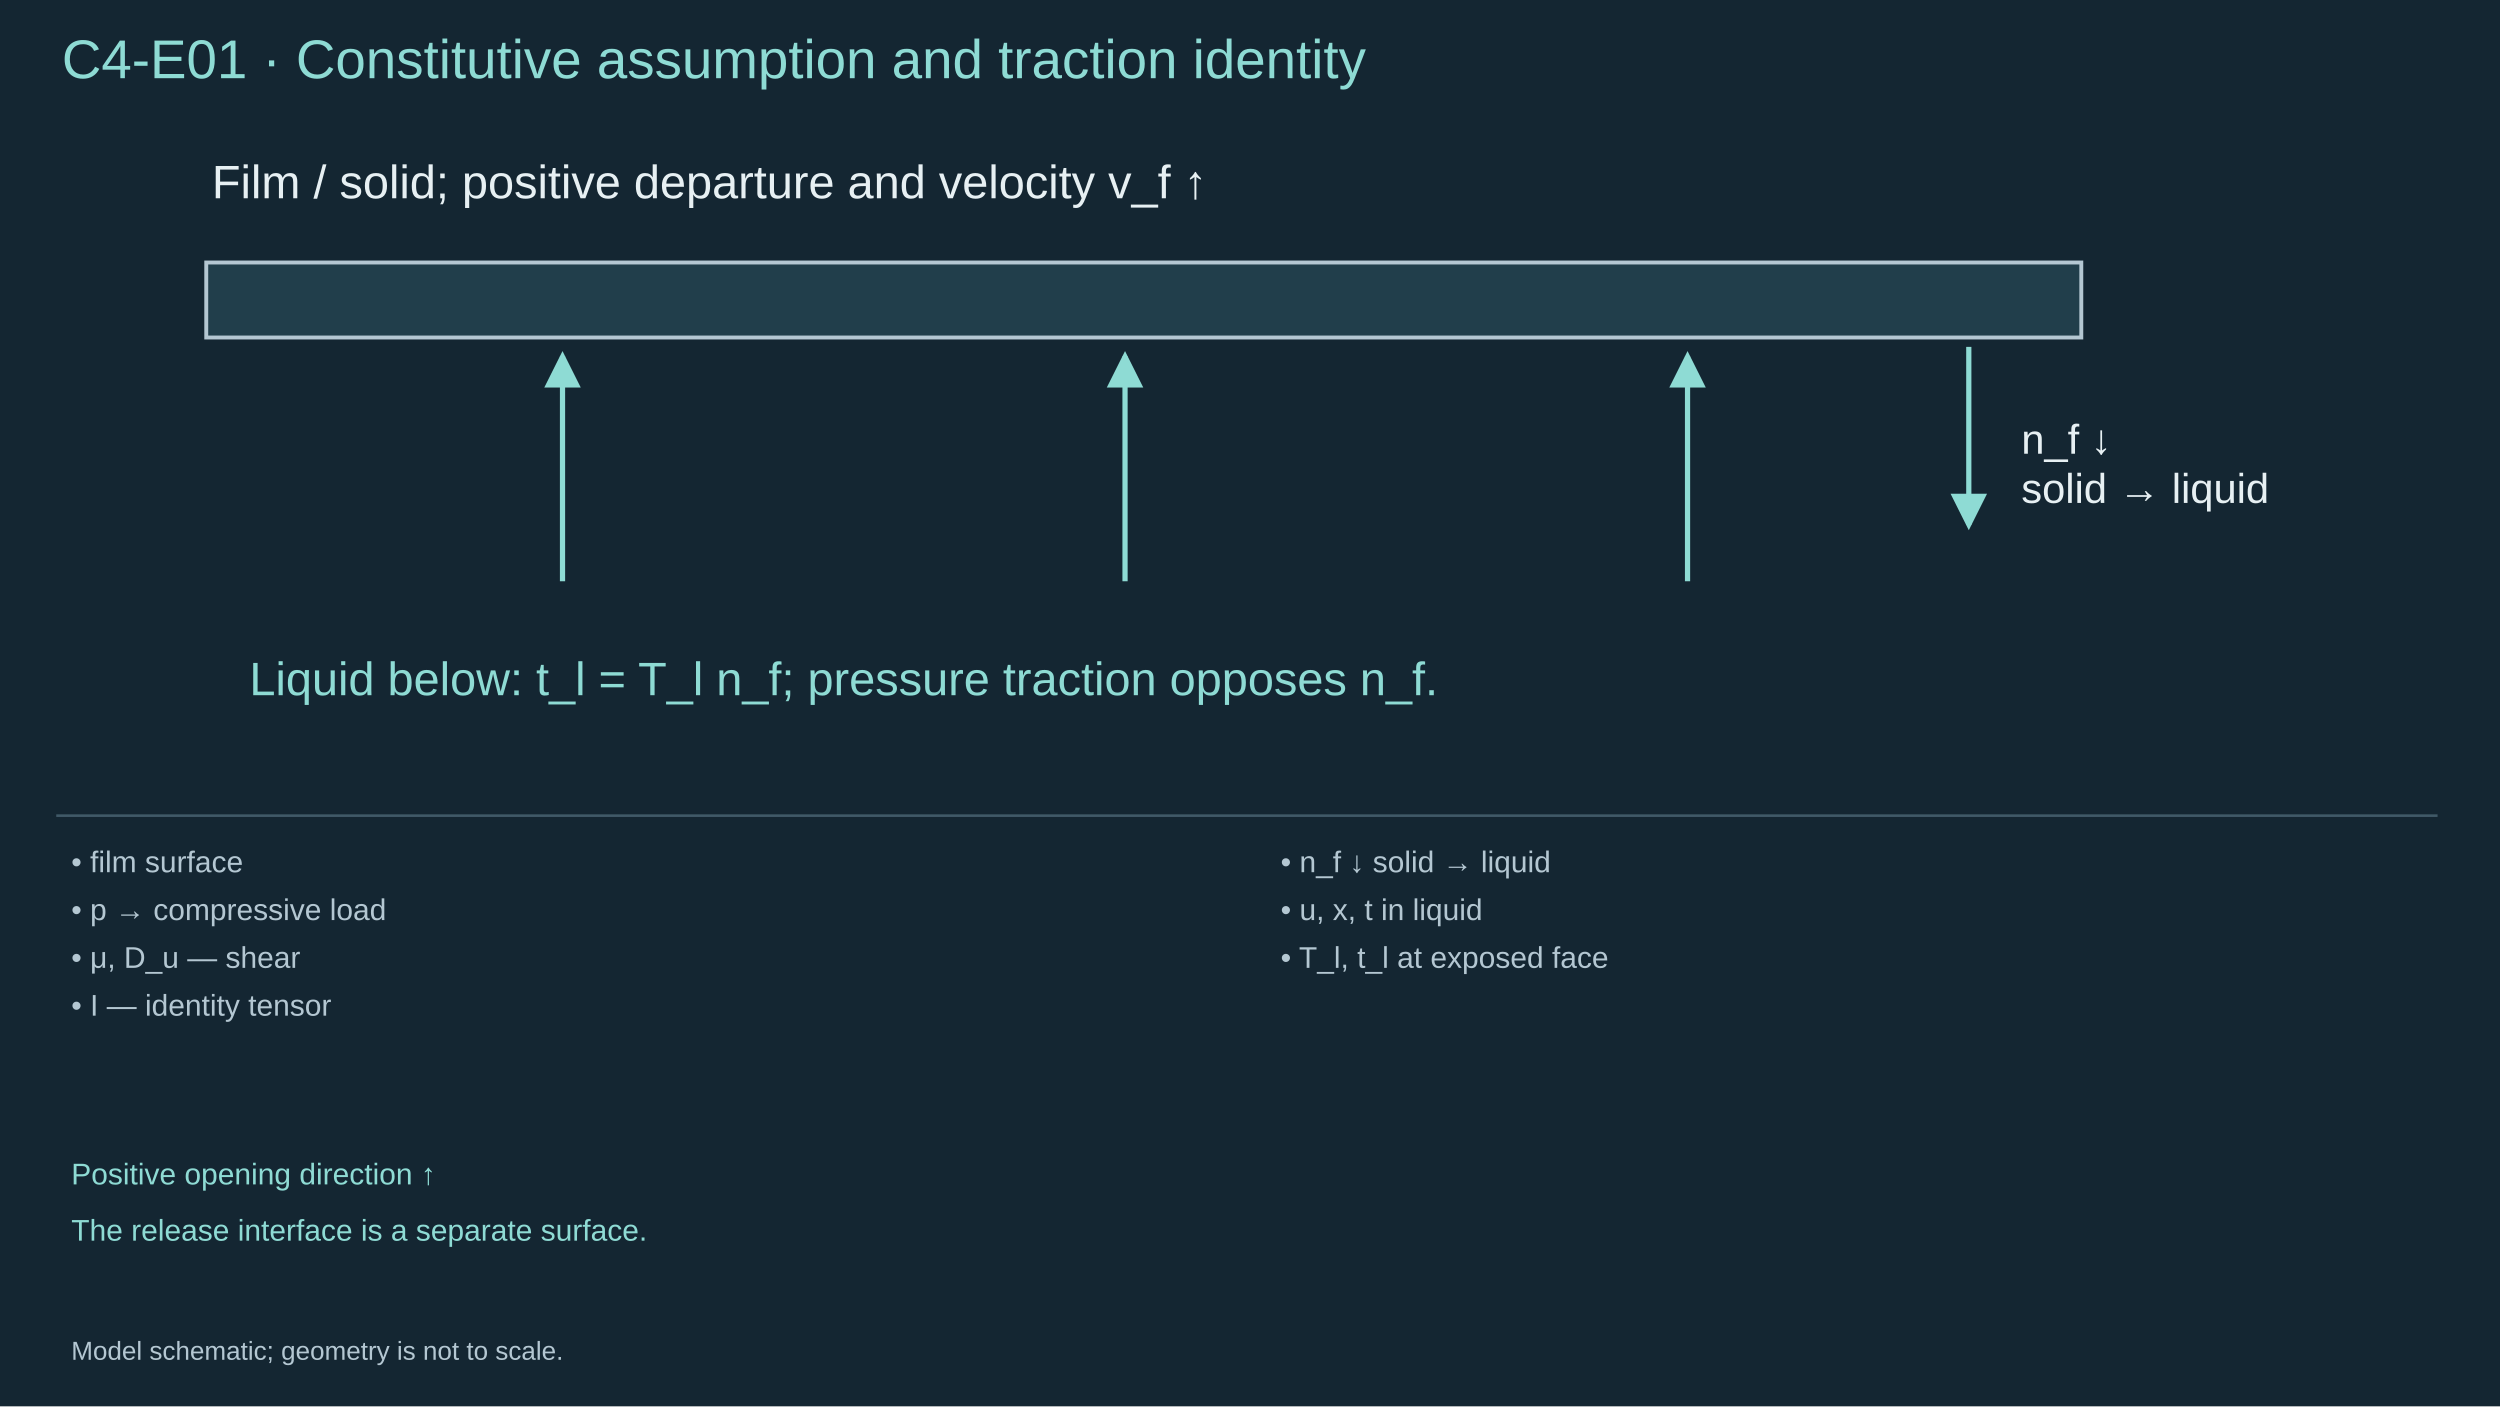
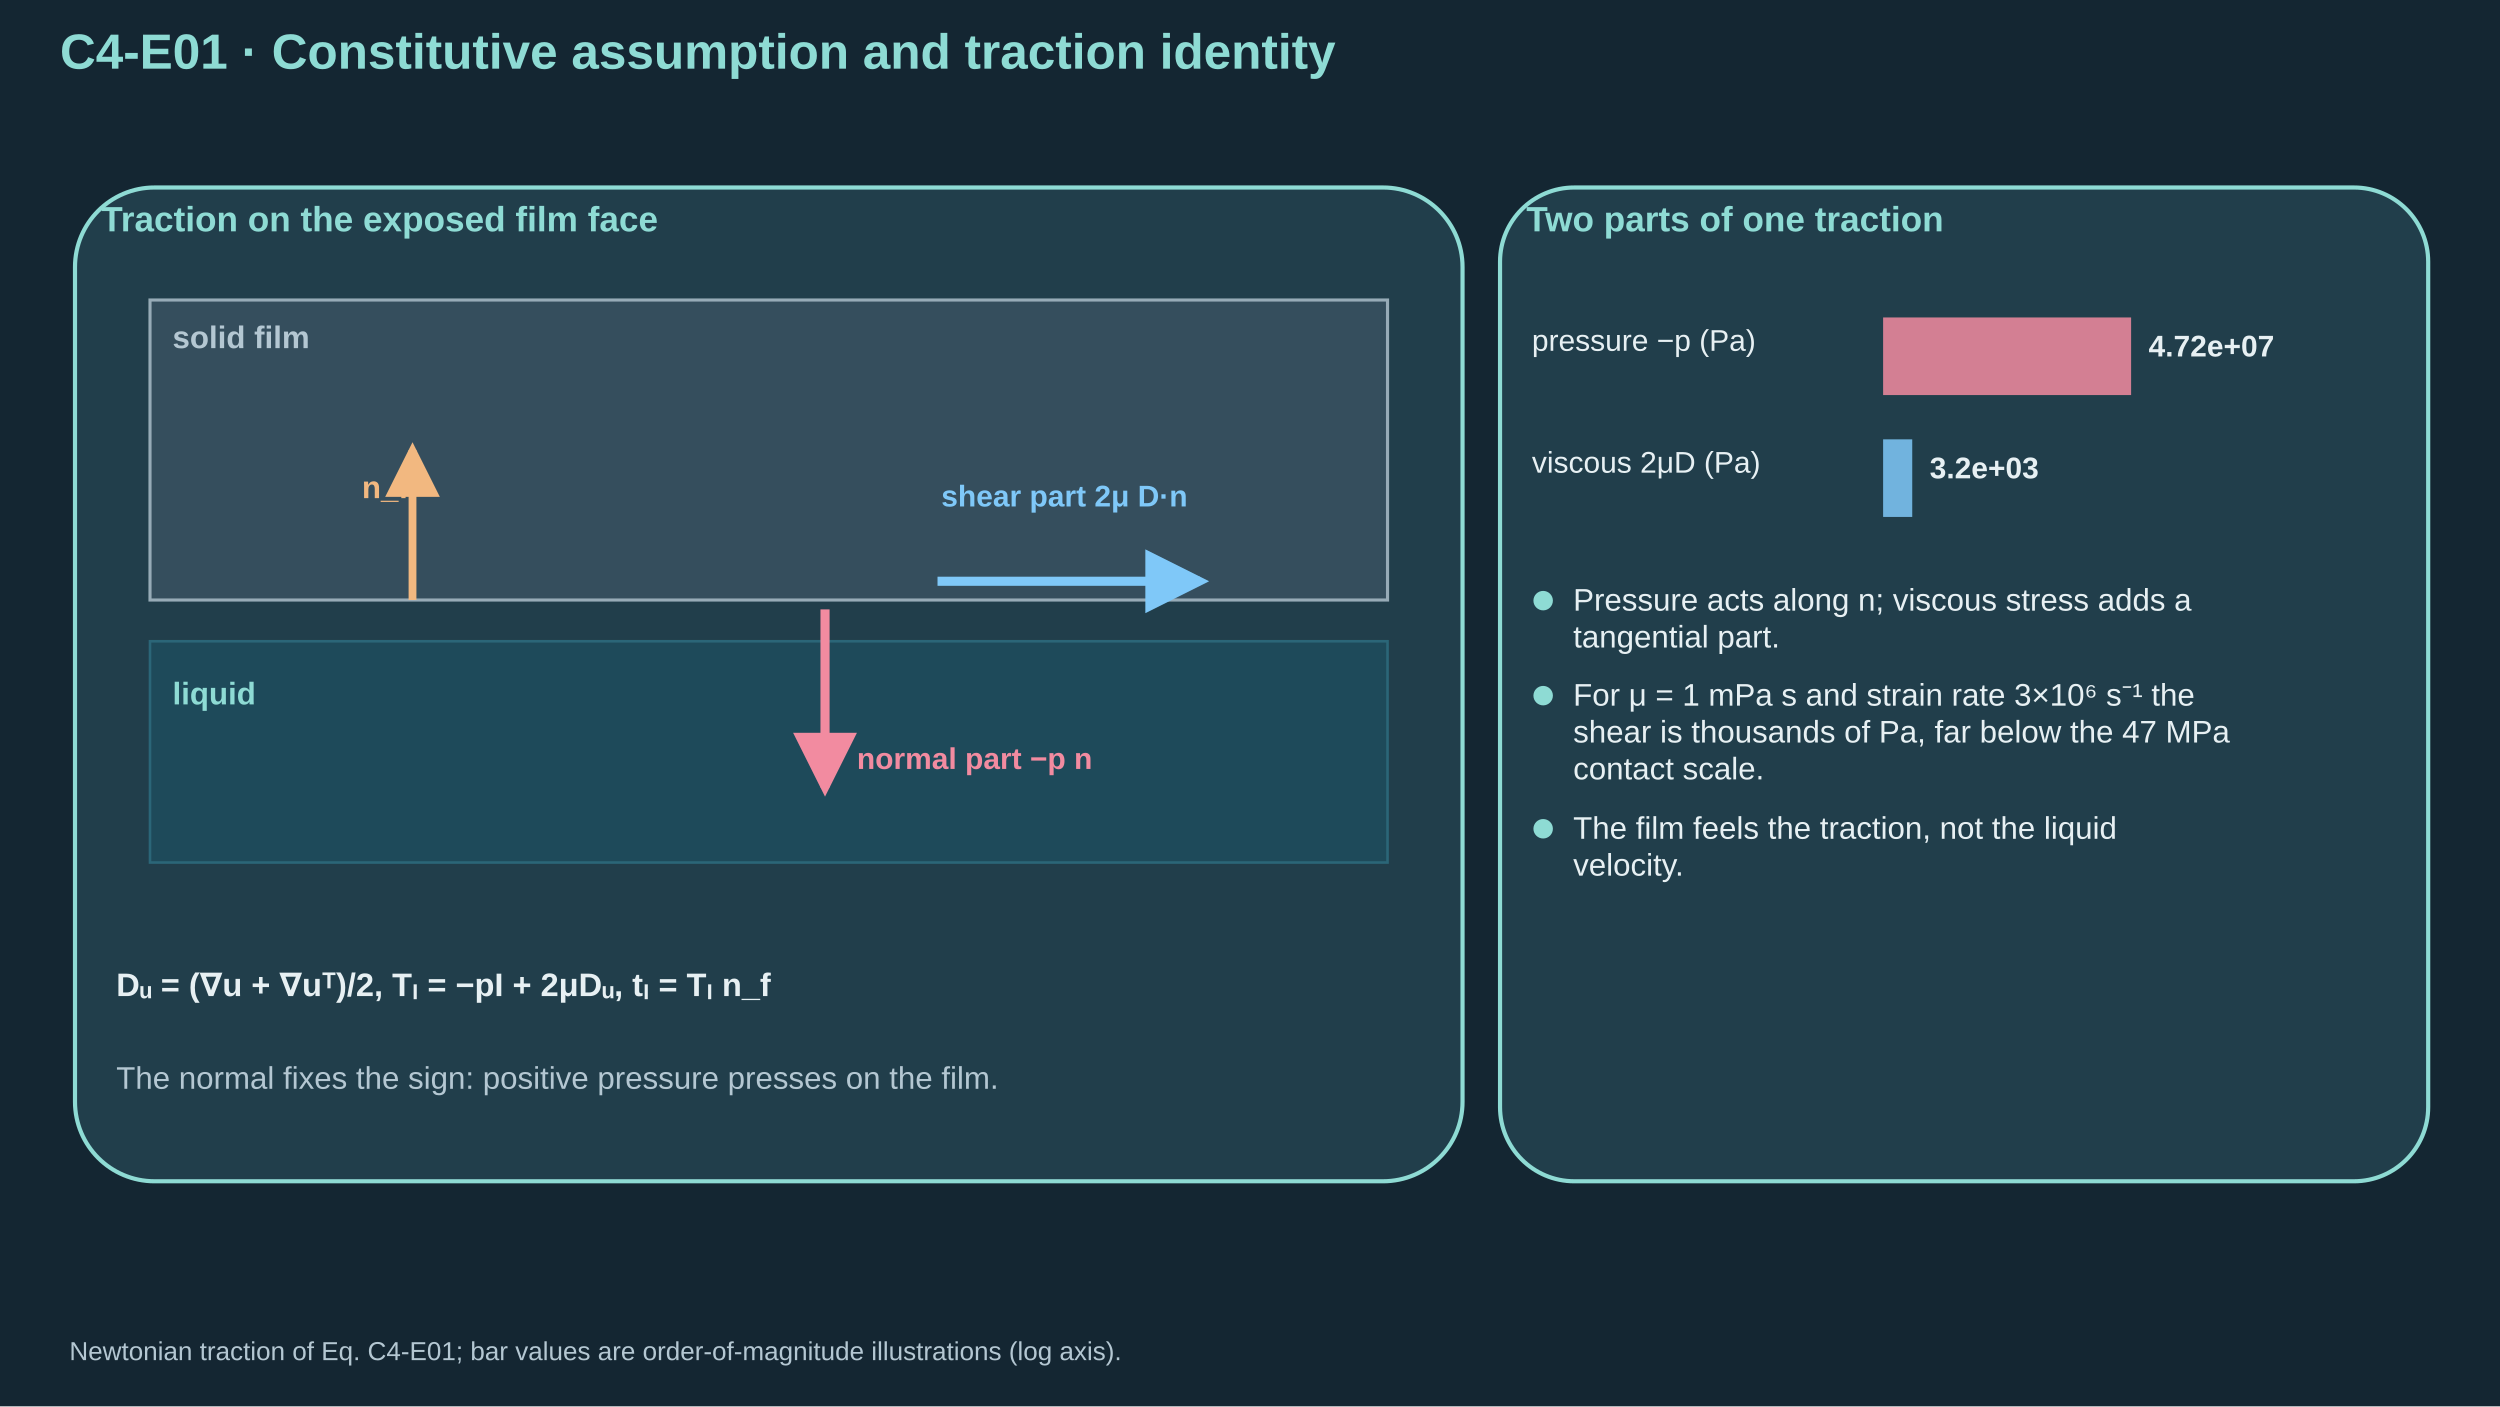
<svg xmlns="http://www.w3.org/2000/svg" viewBox="0 0 1279.97 720" role="img">
  <defs>
    <marker id="head" markerWidth="7" markerHeight="7" refX="6" refY="3.5" orient="auto-start-reverse" markerUnits="strokeWidth">
      <path d="M0,0 L7,3.5 L0,7 Z" fill="context-stroke" />
    </marker>
  </defs>
  <rect width="1279.97" height="720" fill="#142632" />
-   <text id="o000" font-family="Arial,sans-serif" font-size="28" fill="#8EDBD4" text-anchor="start" opacity="1">
-     <tspan x="31.68" y="40.04">C4-E01 · Constitutive assumption and traction identity</tspan>
+   <text id="o000" font-family="Arial,sans-serif" font-size="25.333" fill="#8EDBD4" text-anchor="start" font-weight="bold" opacity="1">
+     <tspan x="30.72" y="35.173">C4-E01 · Constitutive assumption and traction identity</tspan>
  </text>
-   <rect id="o001" x="105.6" y="134.4" width="960" height="38.4" fill="#213E4B" stroke="#B4C7D2" stroke-width="2" opacity="1" />
-   <line id="o002" x1="288" y1="297.6" x2="288" y2="182.4" fill="#FFFFFF" stroke="#8EDBD4" stroke-width="2.667" opacity="1" marker-end="url(#head)" />
-   <line id="o003" x1="576" y1="297.6" x2="576" y2="182.4" fill="#FFFFFF" stroke="#8EDBD4" stroke-width="2.667" opacity="1" marker-end="url(#head)" />
-   <line id="o004" x1="864" y1="297.6" x2="864" y2="182.4" fill="#FFFFFF" stroke="#8EDBD4" stroke-width="2.667" opacity="1" marker-end="url(#head)" />
-   <line id="o005" x1="1008" y1="177.6" x2="1008" y2="268.8" fill="#FFFFFF" stroke="#8EDBD4" stroke-width="2.667" opacity="1" marker-end="url(#head)" />
-   <text id="o006" font-family="Arial,sans-serif" font-size="21.333" fill="#E7F0F3" text-anchor="start" opacity="1">
-     <tspan x="1034.88" y="232.32">n_f ↓</tspan>
-     <tspan x="1034.88" y="257.493">solid → liquid</tspan>
+   <rect id="o001" x="38.4" y="96" width="710.4" height="508.8" rx="40.704" fill="#213E4B" stroke="#8EDBD4" stroke-width="2.133" opacity="1" />
+   <text id="o002" font-family="Arial,sans-serif" font-size="18" fill="#8EDBD4" text-anchor="start" font-weight="bold" opacity="1">
+     <tspan x="51.84" y="118.44">Traction on the exposed film face</tspan>
  </text>
-   <text id="o007" font-family="Arial,sans-serif" font-size="24" fill="#E7F0F3" text-anchor="start" opacity="1">
-     <tspan x="108.48" y="101.52">Film / solid; positive departure and velocity v_f ↑</tspan>
+   <rect id="o003" x="76.8" y="328.32" width="633.6" height="113.28" fill="#1E4A5A" stroke="#2B6678" stroke-width="1.333" opacity="1" />
+   <rect id="o004" x="76.8" y="153.6" width="633.6" height="153.6" fill="#3A5362" stroke="#B4C7D2" stroke-width="1.6" opacity="0.8" />
+   <text id="o005" font-family="Arial,sans-serif" font-size="16" fill="#B4C7D2" text-anchor="start" font-weight="bold" opacity="1">
+     <tspan x="88.32" y="178.24">solid film</tspan>
  </text>
-   <text id="o008" font-family="Arial,sans-serif" font-size="24" fill="#8EDBD4" text-anchor="start" opacity="1">
-     <tspan x="127.68" y="355.92">Liquid below: t_l = T_l n_f; pressure traction opposes n_f.</tspan>
+   <text id="o006" font-family="Arial,sans-serif" font-size="16" fill="#8EDBD4" text-anchor="start" font-weight="bold" opacity="1">
+     <tspan x="88.32" y="360.64">liquid</tspan>
  </text>
-   <line id="o009" x1="28.8" y1="417.6" x2="1248" y2="417.6" fill="#FFFFFF" stroke="#405967" stroke-width="1.333" opacity="1" />
-   <text id="o010" font-family="Arial,sans-serif" font-size="15.333" fill="#B4C7D2" text-anchor="start" opacity="1">
-     <tspan x="36.48" y="446.567">• film surface</tspan>
+   <line id="o007" x1="211.2" y1="307.2" x2="211.2" y2="230.4" fill="#FFFFFF" stroke="#F2B880" stroke-width="4" opacity="1" marker-end="url(#head)" />
+   <text id="o008" font-family="Arial,sans-serif" font-size="16" fill="#F2B880" text-anchor="end" font-weight="bold" opacity="1">
+     <tspan x="209.28" y="255.04">n_f</tspan>
  </text>
-   <text id="o011" font-family="Arial,sans-serif" font-size="15.333" fill="#B4C7D2" text-anchor="start" opacity="1">
-     <tspan x="655.68" y="446.567">• n_f ↓ solid → liquid</tspan>
+   <line id="o009" x1="422.4" y1="312" x2="422.4" y2="403.2" fill="#FFFFFF" stroke="#F28BA0" stroke-width="4.667" opacity="1" marker-end="url(#head)" />
+   <text id="o010" font-family="Arial,sans-serif" font-size="15.333" fill="#F28BA0" text-anchor="start" font-weight="bold" opacity="1">
+     <tspan x="438.72" y="393.693">normal part −p n</tspan>
  </text>
-   <text id="o012" font-family="Arial,sans-serif" font-size="15.333" fill="#B4C7D2" text-anchor="start" opacity="1">
-     <tspan x="36.48" y="471.047">• p → compressive load</tspan>
+   <line id="o011" x1="480" y1="297.6" x2="614.4" y2="297.6" fill="#FFFFFF" stroke="#7FC8F8" stroke-width="4.667" opacity="1" marker-end="url(#head)" />
+   <text id="o012" font-family="Arial,sans-serif" font-size="15.333" fill="#7FC8F8" text-anchor="start" font-weight="bold" opacity="1">
+     <tspan x="481.92" y="259.293">shear part 2μ D·n</tspan>
  </text>
-   <text id="o013" font-family="Arial,sans-serif" font-size="15.333" fill="#B4C7D2" text-anchor="start" opacity="1">
-     <tspan x="655.68" y="471.047">• u, x, t in liquid</tspan>
+   <text id="o013" font-family="Arial,sans-serif" font-size="16.667" fill="#E7F0F3" text-anchor="start" font-weight="bold" opacity="1">
+     <tspan x="59.52" y="509.987">Dᵤ = (∇u + ∇uᵀ)/2,   Tₗ = −pI + 2μDᵤ,   tₗ = Tₗ n_f</tspan>
  </text>
-   <text id="o014" font-family="Arial,sans-serif" font-size="15.333" fill="#B4C7D2" text-anchor="start" opacity="1">
-     <tspan x="36.48" y="495.527">• μ, D_u — shear</tspan>
+   <text id="o014" font-family="Arial,sans-serif" font-size="16" fill="#B4C7D2" text-anchor="start" opacity="1">
+     <tspan x="59.52" y="557.44">The normal fixes the sign: positive pressure presses on the film.</tspan>
  </text>
-   <text id="o015" font-family="Arial,sans-serif" font-size="15.333" fill="#B4C7D2" text-anchor="start" opacity="1">
-     <tspan x="655.68" y="495.527">• T_l, t_l at exposed face</tspan>
+   <rect id="o015" x="768" y="96" width="475.2" height="508.8" rx="38.016" fill="#213E4B" stroke="#8EDBD4" stroke-width="2.133" opacity="1" />
+   <text id="o016" font-family="Arial,sans-serif" font-size="18" fill="#8EDBD4" text-anchor="start" font-weight="bold" opacity="1">
+     <tspan x="781.44" y="118.44">Two parts of one traction</tspan>
  </text>
-   <text id="o016" font-family="Arial,sans-serif" font-size="15.333" fill="#B4C7D2" text-anchor="start" opacity="1">
-     <tspan x="36.48" y="520.007">• I — identity tensor</tspan>
+   <text id="o017" font-family="Arial,sans-serif" font-size="15.333" fill="#E7F0F3" text-anchor="start" opacity="1">
+     <tspan x="784.32" y="179.613">pressure −p (Pa)</tspan>
  </text>
-   <text id="o017" font-family="Arial,sans-serif" font-size="15.333" fill="#8EDBD4" text-anchor="start" opacity="1">
-     <tspan x="36.48" y="606.407">Positive opening direction ↑</tspan>
+   <rect id="o018" x="964.8" y="163.2" width="125.636" height="38.4" fill="#F28BA0" stroke="#F28BA0" stroke-width="1.333" opacity="0.85" />
+   <text id="o019" font-family="Arial,sans-serif" font-size="15.333" fill="#E7F0F3" text-anchor="start" font-weight="bold" opacity="1">
+     <tspan x="1100.04" y="182.493">4.72e+07</tspan>
  </text>
-   <text id="o018" font-family="Arial,sans-serif" font-size="15.333" fill="#8EDBD4" text-anchor="start" opacity="1">
-     <tspan x="36.48" y="635.207">The release interface is a separate surface.</tspan>
+   <text id="o020" font-family="Arial,sans-serif" font-size="15.333" fill="#E7F0F3" text-anchor="start" opacity="1">
+     <tspan x="784.32" y="242.013">viscous 2μD (Pa)</tspan>
  </text>
-   <text id="o019" font-family="Arial,sans-serif" font-size="13.333" fill="#B4C7D2" text-anchor="start" opacity="1">
-     <tspan x="36.48" y="696.187">Model schematic; geometry is not to scale.</tspan>
+   <rect id="o021" x="964.8" y="225.6" width="13.578" height="38.4" fill="#7FC8F8" stroke="#7FC8F8" stroke-width="1.333" opacity="0.85" />
+   <text id="o022" font-family="Arial,sans-serif" font-size="15.333" fill="#E7F0F3" text-anchor="start" font-weight="bold" opacity="1">
+     <tspan x="987.978" y="244.893">3.2e+03</tspan>
+   </text>
+   <text id="o023" font-family="Arial,sans-serif" font-size="16" fill="#E7F0F3" text-anchor="start" opacity="1">
+     <tspan x="805.44" y="312.64">Pressure acts along n; viscous stress adds a</tspan>
+     <tspan x="805.44" y="331.52">tangential part.</tspan>
+   </text>
+   <ellipse id="o024" cx="790.08" cy="307.52" rx="4.32" ry="4.32" fill="#8EDBD4" stroke="#8EDBD4" stroke-width="1.333" opacity="1" />
+   <text id="o025" font-family="Arial,sans-serif" font-size="16" fill="#E7F0F3" text-anchor="start" opacity="1">
+     <tspan x="805.44" y="361.28">For μ = 1 mPa s and strain rate 3×10⁶ s⁻¹ the</tspan>
+     <tspan x="805.44" y="380.16">shear is thousands of Pa, far below the 47 MPa</tspan>
+     <tspan x="805.44" y="399.04">contact scale.</tspan>
+   </text>
+   <ellipse id="o026" cx="790.08" cy="356.16" rx="4.32" ry="4.32" fill="#8EDBD4" stroke="#8EDBD4" stroke-width="1.333" opacity="1" />
+   <text id="o027" font-family="Arial,sans-serif" font-size="16" fill="#E7F0F3" text-anchor="start" opacity="1">
+     <tspan x="805.44" y="429.44">The film feels the traction, not the liquid</tspan>
+     <tspan x="805.44" y="448.32">velocity.</tspan>
+   </text>
+   <ellipse id="o028" cx="790.08" cy="424.32" rx="4.32" ry="4.32" fill="#8EDBD4" stroke="#8EDBD4" stroke-width="1.333" opacity="1" />
+   <text id="o029" font-family="Arial,sans-serif" font-size="13.333" fill="#B4C7D2" text-anchor="start" opacity="1">
+     <tspan x="35.52" y="696.373">Newtonian traction of Eq. C4-E01; bar values are order-of-magnitude illustrations (log axis).</tspan>
  </text>
</svg>
